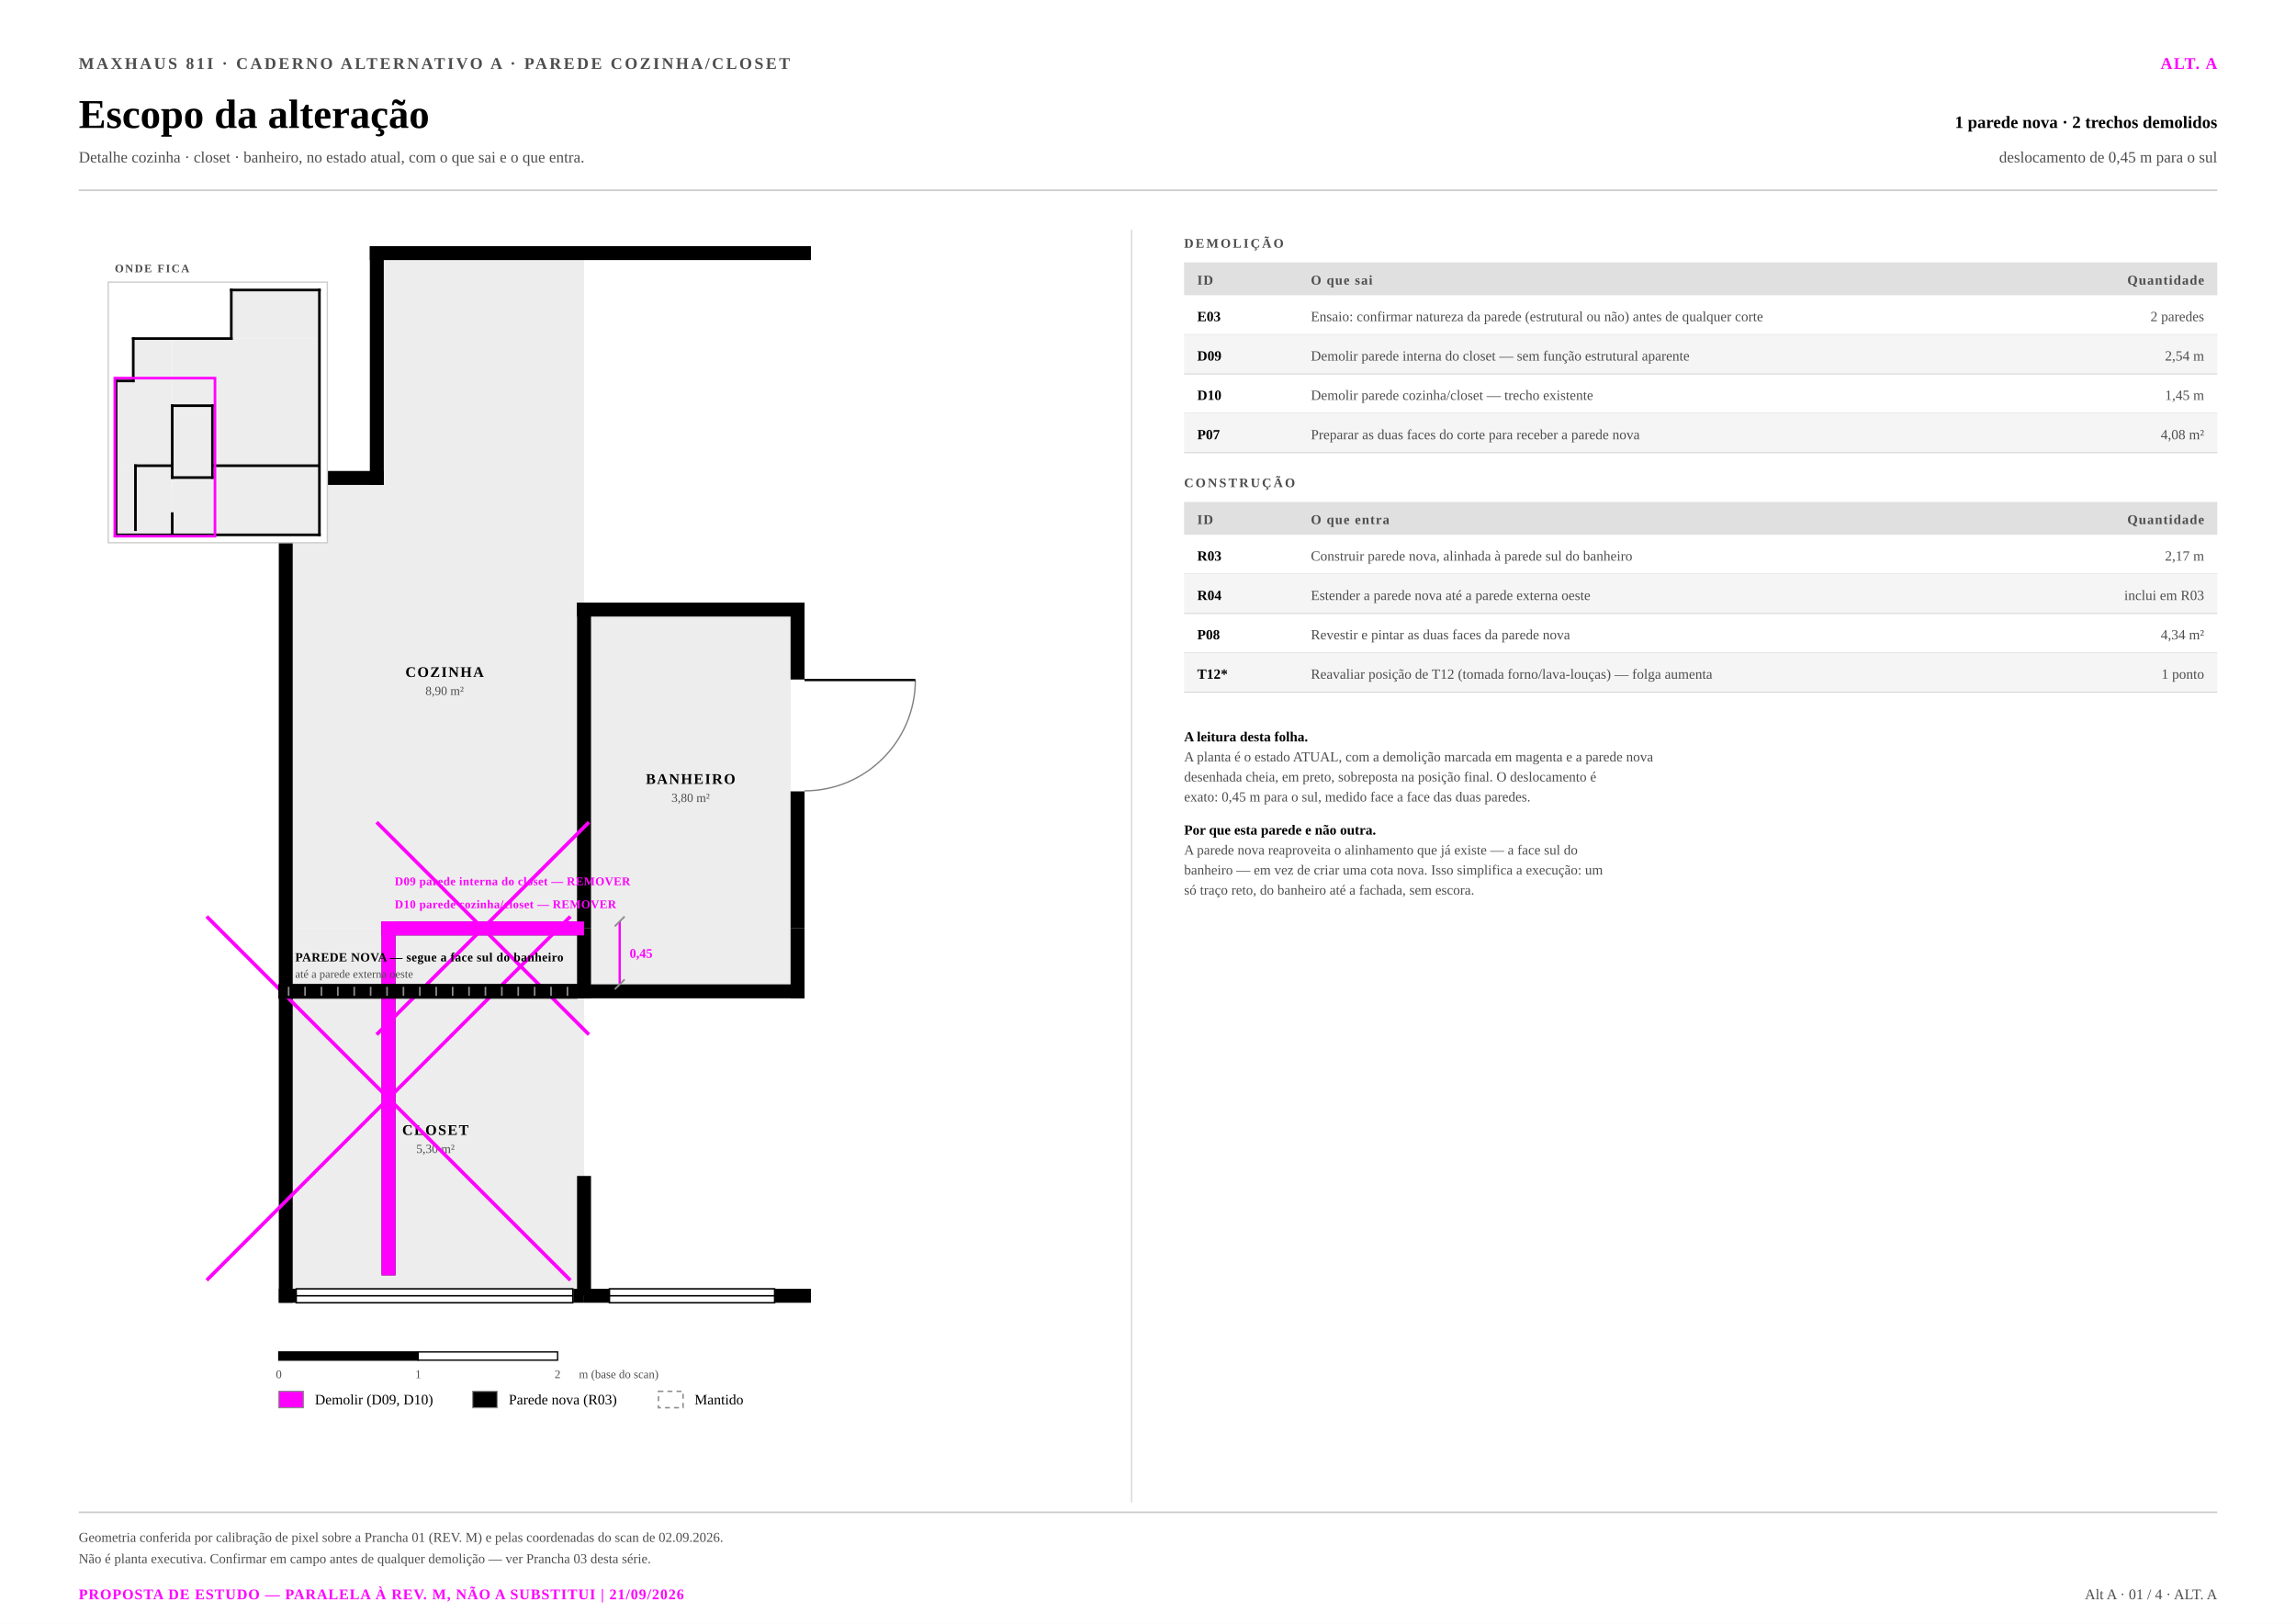
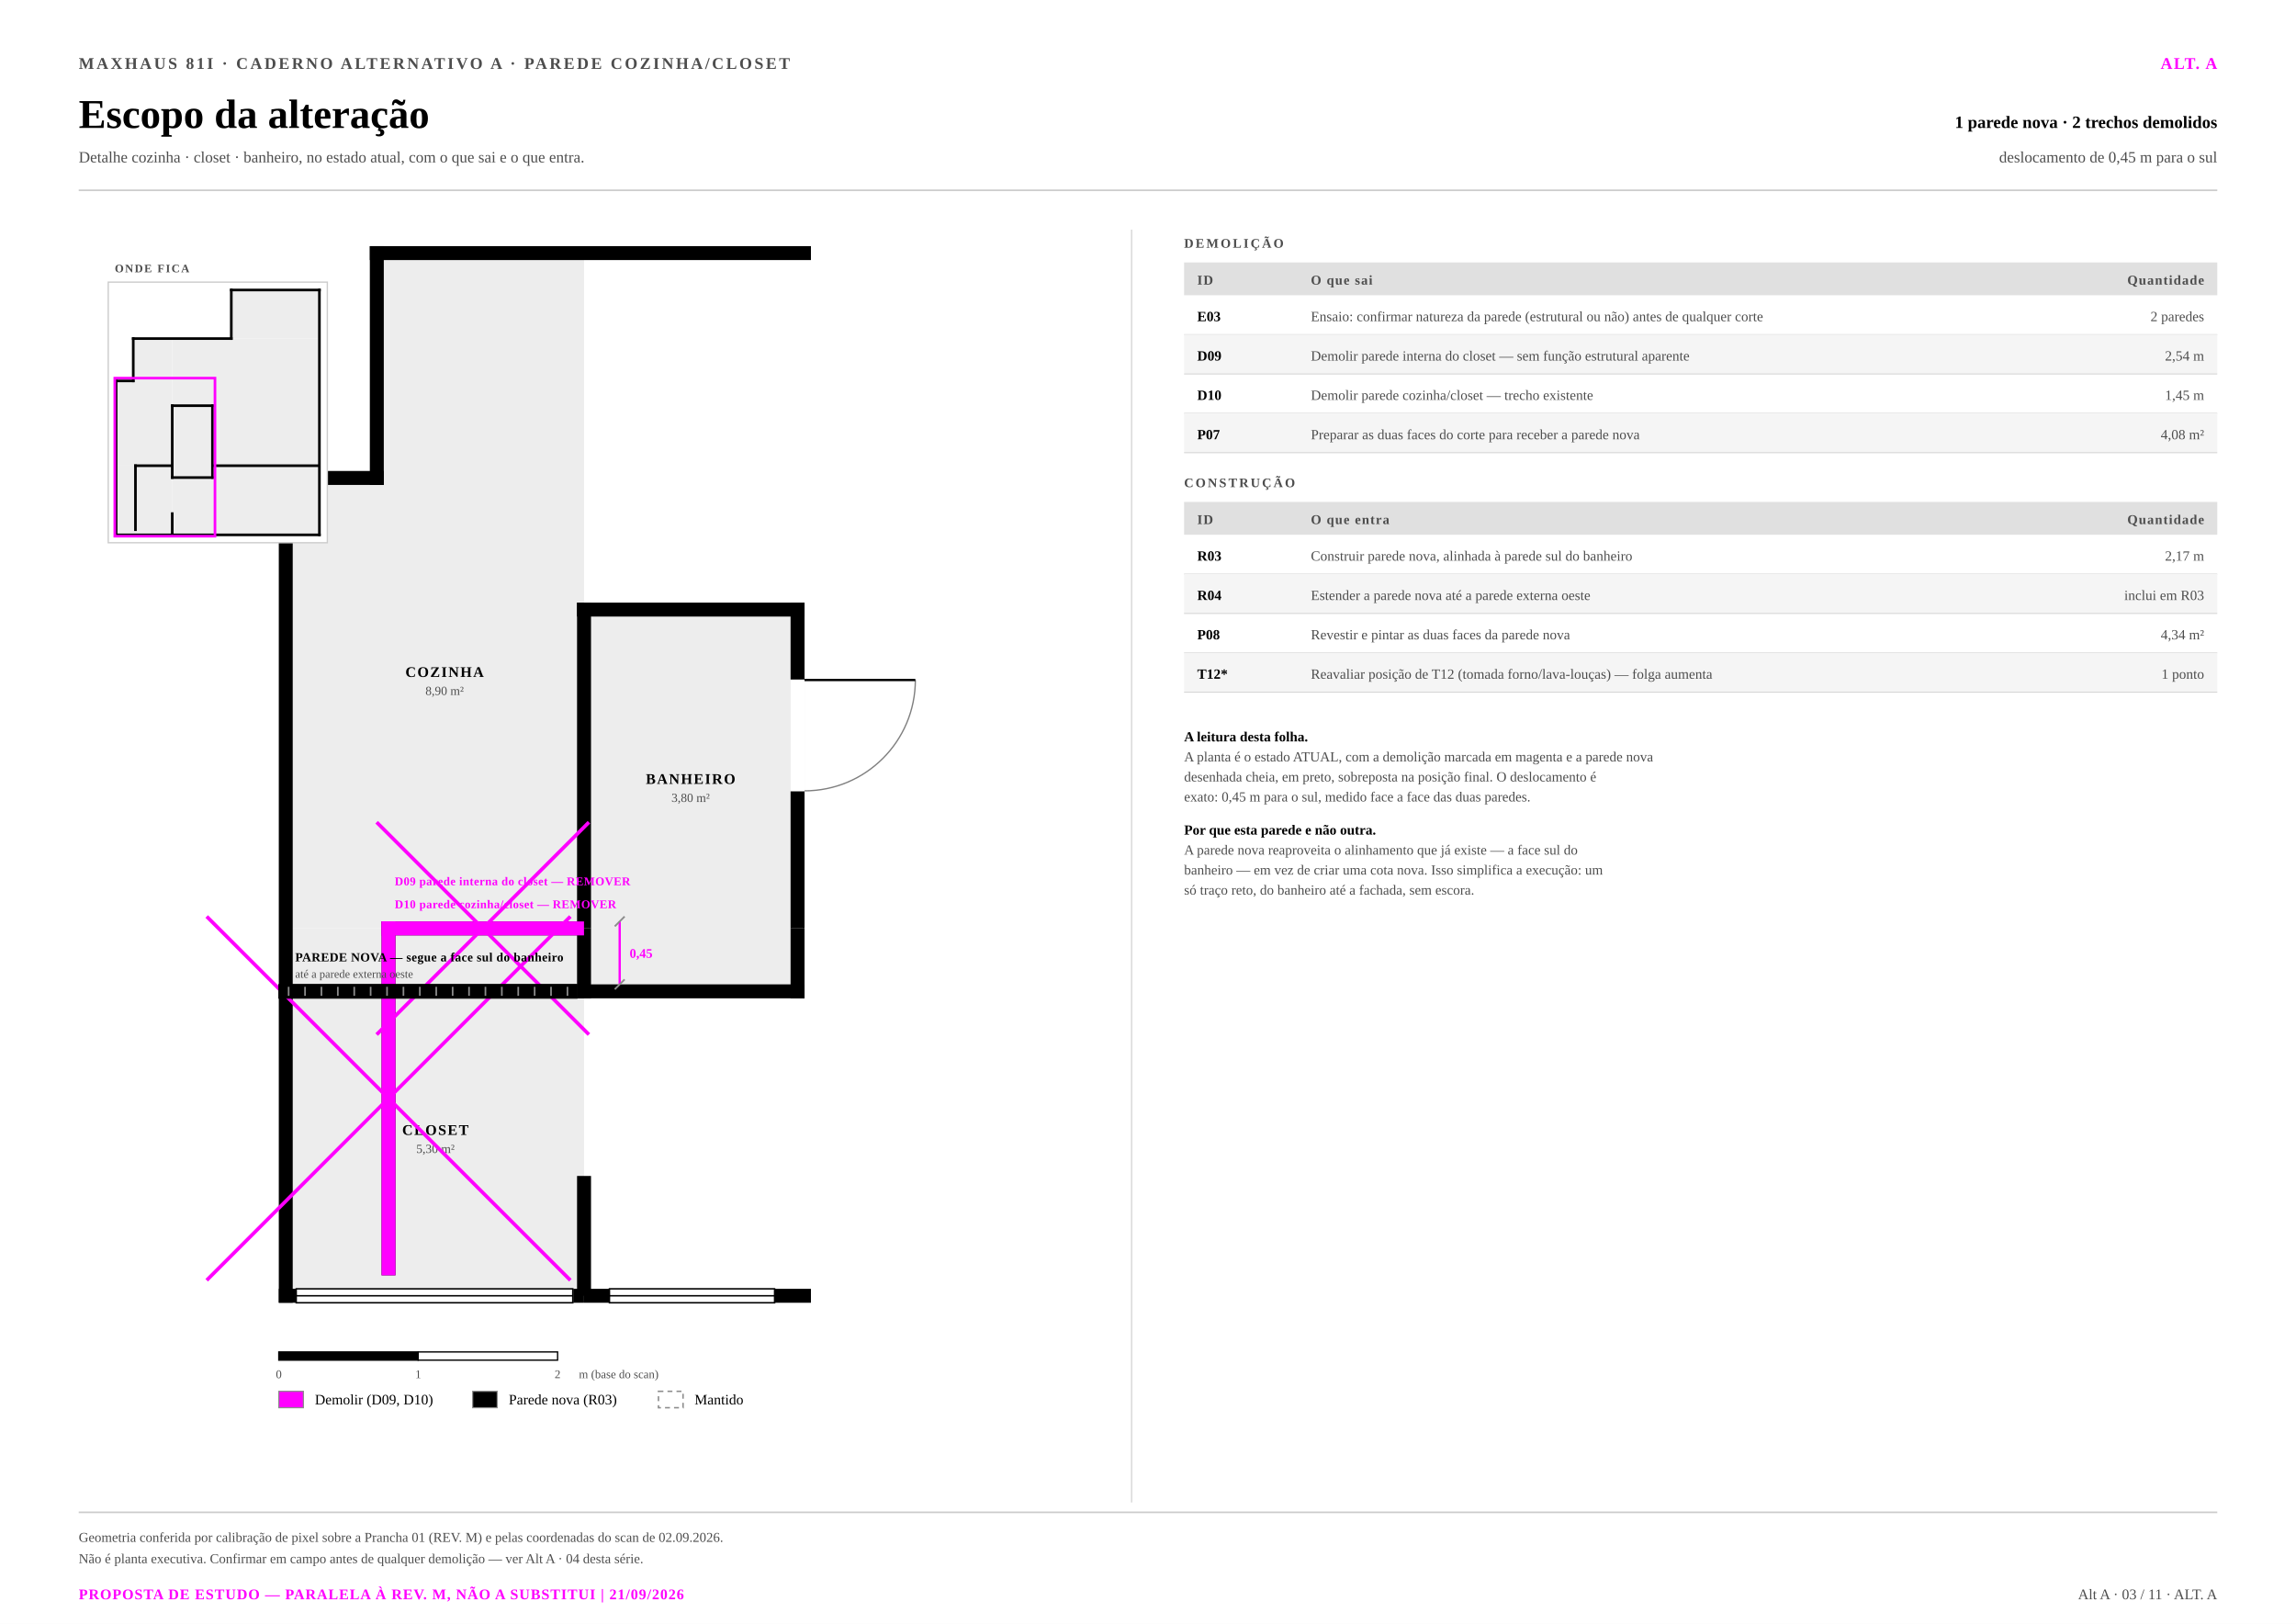
<svg xmlns="http://www.w3.org/2000/svg" viewBox="0 0 1400 990" width="1400" height="990">
  <rect x="0.00" y="0.00" width="1400.00" height="990.00" fill="#ffffff" />
  <text x="48.0" y="42.0" font-family="'Tiempos Text', 'Source Serif 4', Georgia, 'Times New Roman', Times, serif" font-size="10.0" fill="#4d4d4d" font-weight="bold" text-anchor="start" letter-spacing="1.40">MAXHAUS 81I  ·  CADERNO ALTERNATIVO A  ·  PAREDE COZINHA/CLOSET</text>
  <text x="48.0" y="78.0" font-family="'Tiempos Text', 'Source Serif 4', Georgia, 'Times New Roman', Times, serif" font-size="25.0" fill="#000000" font-weight="bold" text-anchor="start">Escopo da alteração</text>
  <text x="48.0" y="99.0" font-family="'Tiempos Text', 'Source Serif 4', Georgia, 'Times New Roman', Times, serif" font-size="9.6" fill="#4d4d4d" font-weight="normal" text-anchor="start">Detalhe cozinha · closet · banheiro, no estado atual, com o que sai e o que entra.</text>
  <text x="1352.0" y="42.0" font-family="'Tiempos Text', 'Source Serif 4', Georgia, 'Times New Roman', Times, serif" font-size="10.0" fill="#ff00ff" font-weight="bold" text-anchor="end" letter-spacing="0.80">ALT. A</text>
  <text x="1352.0" y="78.0" font-family="'Tiempos Text', 'Source Serif 4', Georgia, 'Times New Roman', Times, serif" font-size="10.5" fill="#000000" font-weight="bold" text-anchor="end">1 parede nova · 2 trechos demolidos</text>
  <text x="1352.0" y="99.0" font-family="'Tiempos Text', 'Source Serif 4', Georgia, 'Times New Roman', Times, serif" font-size="9.6" fill="#4d4d4d" font-weight="normal" text-anchor="end">deslocamento de 0,45 m para o sul</text>
  <line x1="48.00" y1="116.00" x2="1352.00" y2="116.00" stroke="#cccccc" stroke-width="1.00" />
  <path d="M229.76 154.32 L356.16 154.32 L356.16 565.92 L174.28 565.92 L174.28 291.34 L229.76 291.34 Z" fill="#ededed" />
  <path d="M356.16 371.57 L486.28 371.57 L486.28 604.45 L356.16 604.45 Z" fill="#ededed" />
  <path d="M174.28 565.92 L356.16 565.92 L356.16 790.05 L174.28 790.05 Z" fill="#ededed" />
  <rect x="225.51" y="150.06" width="268.96" height="8.49" fill="#000000" />
  <rect x="225.51" y="150.06" width="8.51" height="145.58" fill="#000000" />
  <rect x="170.00" y="287.13" width="64.02" height="8.51" fill="#000000" />
  <rect x="232.66" y="561.75" width="123.44" height="8.51" fill="#000000" />
  <rect x="356.10" y="785.74" width="138.37" height="8.49" fill="#000000" />
  <rect x="351.86" y="565.99" width="8.51" height="42.63" fill="#000000" />
  <rect x="351.86" y="367.38" width="8.51" height="198.61" fill="#000000" />
  <rect x="482.06" y="367.38" width="8.51" height="198.61" fill="#000000" />
  <rect x="232.66" y="561.75" width="8.49" height="215.76" fill="#000000" />
  <rect x="170.00" y="785.74" width="186.10" height="8.49" fill="#000000" />
  <rect x="351.86" y="716.93" width="8.51" height="73.05" fill="#000000" />
  <rect x="482.06" y="565.99" width="8.51" height="42.63" fill="#000000" />
  <rect x="170.00" y="287.13" width="8.49" height="507.10" fill="#000000" />
  <rect x="351.86" y="367.38" width="138.71" height="8.51" fill="#000000" />
  <rect x="351.86" y="600.12" width="138.71" height="8.51" fill="#000000" />
  <rect x="180.31" y="785.44" width="169.26" height="9.09" fill="#ffffff" />
  <rect x="180.61" y="785.74" width="168.66" height="8.49" fill="none" stroke="#000000" stroke-width="0.90" />
  <line x1="180.61" y1="789.98" x2="349.27" y2="789.98" stroke="#000000" stroke-width="0.90" />
  <rect x="371.31" y="785.44" width="101.31" height="9.09" fill="#ffffff" />
  <rect x="371.61" y="785.74" width="100.71" height="8.49" fill="none" stroke="#000000" stroke-width="0.90" />
  <line x1="371.61" y1="789.98" x2="472.32" y2="789.98" stroke="#000000" stroke-width="0.90" />
  <rect x="481.76" y="414.27" width="9.11" height="68.18" fill="#ffffff" />
  <line x1="490.57" y1="414.57" x2="558.14" y2="414.57" stroke="#000000" stroke-width="1.40" />
  <path d="M 558.14 414.57 A 67.58 67.58 0 0 1 490.57 482.15" fill="none" stroke="#000000" stroke-width="0.8" opacity="0.5" />
  <text x="271.1" y="412.7" font-family="'Tiempos Text', 'Source Serif 4', Georgia, 'Times New Roman', Times, serif" font-size="9.0" fill="#000000" font-weight="bold" text-anchor="middle" letter-spacing="0.80">COZINHA</text>
  <text x="271.1" y="423.7" font-family="'Tiempos Text', 'Source Serif 4', Georgia, 'Times New Roman', Times, serif" font-size="7.6" fill="#4d4d4d" font-weight="normal" text-anchor="middle">8,90 m²</text>
  <text x="421.1" y="477.9" font-family="'Tiempos Text', 'Source Serif 4', Georgia, 'Times New Roman', Times, serif" font-size="9.0" fill="#000000" font-weight="bold" text-anchor="middle" letter-spacing="0.80">BANHEIRO</text>
  <text x="421.1" y="488.9" font-family="'Tiempos Text', 'Source Serif 4', Georgia, 'Times New Roman', Times, serif" font-size="7.6" fill="#4d4d4d" font-weight="normal" text-anchor="middle">3,80 m²</text>
  <text x="265.5" y="691.9" font-family="'Tiempos Text', 'Source Serif 4', Georgia, 'Times New Roman', Times, serif" font-size="9.0" fill="#000000" font-weight="bold" text-anchor="middle" letter-spacing="0.80">CLOSET</text>
  <text x="265.5" y="702.9" font-family="'Tiempos Text', 'Source Serif 4', Georgia, 'Times New Roman', Times, serif" font-size="7.6" fill="#4d4d4d" font-weight="normal" text-anchor="middle">5,30 m²</text>
  <rect x="232.66" y="561.75" width="123.44" height="8.51" fill="#ff00ff" />
  <line x1="229.66" y1="501.28" x2="359.10" y2="630.72" stroke="#ff00ff" stroke-width="2.20" />
  <line x1="229.66" y1="630.72" x2="359.10" y2="501.28" stroke="#ff00ff" stroke-width="2.20" />
  <rect x="232.66" y="561.75" width="8.49" height="215.76" fill="#ff00ff" />
  <line x1="126.03" y1="558.75" x2="347.78" y2="780.51" stroke="#ff00ff" stroke-width="2.20" />
  <line x1="126.03" y1="780.51" x2="347.78" y2="558.75" stroke="#ff00ff" stroke-width="2.20" />
  <rect x="170.00" y="600.12" width="181.86" height="8.51" fill="#000000" stroke="#000000" stroke-width="0.50" />
  <line x1="176.00" y1="601.62" x2="176.00" y2="607.12" stroke="#ffffff" stroke-width="1.00" opacity="0.55" />
  <line x1="186.00" y1="601.62" x2="186.00" y2="607.12" stroke="#ffffff" stroke-width="1.00" opacity="0.55" />
  <line x1="196.00" y1="601.62" x2="196.00" y2="607.12" stroke="#ffffff" stroke-width="1.00" opacity="0.55" />
  <line x1="206.00" y1="601.62" x2="206.00" y2="607.12" stroke="#ffffff" stroke-width="1.00" opacity="0.55" />
  <line x1="216.00" y1="601.62" x2="216.00" y2="607.12" stroke="#ffffff" stroke-width="1.00" opacity="0.55" />
  <line x1="226.00" y1="601.62" x2="226.00" y2="607.12" stroke="#ffffff" stroke-width="1.00" opacity="0.55" />
  <line x1="236.00" y1="601.62" x2="236.00" y2="607.12" stroke="#ffffff" stroke-width="1.00" opacity="0.55" />
  <line x1="246.00" y1="601.62" x2="246.00" y2="607.12" stroke="#ffffff" stroke-width="1.00" opacity="0.55" />
  <line x1="256.00" y1="601.62" x2="256.00" y2="607.12" stroke="#ffffff" stroke-width="1.00" opacity="0.55" />
  <line x1="266.00" y1="601.62" x2="266.00" y2="607.12" stroke="#ffffff" stroke-width="1.00" opacity="0.55" />
  <line x1="276.00" y1="601.62" x2="276.00" y2="607.12" stroke="#ffffff" stroke-width="1.00" opacity="0.55" />
  <line x1="286.00" y1="601.62" x2="286.00" y2="607.12" stroke="#ffffff" stroke-width="1.00" opacity="0.55" />
  <line x1="296.00" y1="601.62" x2="296.00" y2="607.12" stroke="#ffffff" stroke-width="1.00" opacity="0.55" />
  <line x1="306.00" y1="601.62" x2="306.00" y2="607.12" stroke="#ffffff" stroke-width="1.00" opacity="0.55" />
  <line x1="316.00" y1="601.62" x2="316.00" y2="607.12" stroke="#ffffff" stroke-width="1.00" opacity="0.55" />
  <line x1="326.00" y1="601.62" x2="326.00" y2="607.12" stroke="#ffffff" stroke-width="1.00" opacity="0.55" />
  <line x1="336.00" y1="601.62" x2="336.00" y2="607.12" stroke="#ffffff" stroke-width="1.00" opacity="0.55" />
  <line x1="346.00" y1="601.62" x2="346.00" y2="607.12" stroke="#ffffff" stroke-width="1.00" opacity="0.55" />
  <text x="180.0" y="586.1" font-family="'Tiempos Text', 'Source Serif 4', Georgia, 'Times New Roman', Times, serif" font-size="7.6" fill="#000000" font-weight="bold" text-anchor="start" letter-spacing="0.20">PAREDE NOVA — segue a face sul do banheiro</text>
  <text x="180.0" y="596.1" font-family="'Tiempos Text', 'Source Serif 4', Georgia, 'Times New Roman', Times, serif" font-size="7.0" fill="#4d4d4d" font-weight="normal" text-anchor="start">até a parede externa oeste</text>
  <text x="240.7" y="539.7" font-family="'Tiempos Text', 'Source Serif 4', Georgia, 'Times New Roman', Times, serif" font-size="7.2" fill="#ff00ff" font-weight="bold" text-anchor="start" letter-spacing="0.20">D09  parede interna do closet — REMOVER</text>
  <text x="240.7" y="553.7" font-family="'Tiempos Text', 'Source Serif 4', Georgia, 'Times New Roman', Times, serif" font-size="7.2" fill="#ff00ff" font-weight="bold" text-anchor="start" letter-spacing="0.20">D10  parede cozinha/closet — REMOVER</text>
  <line x1="377.86" y1="561.75" x2="377.86" y2="600.12" stroke="#ff00ff" stroke-width="1.40" />
  <line x1="374.86" y1="564.75" x2="380.86" y2="558.75" stroke="#8c8c8c" stroke-width="1.10" />
  <line x1="374.86" y1="603.12" x2="380.86" y2="597.12" stroke="#8c8c8c" stroke-width="1.10" />
  <text x="383.9" y="583.9" font-family="'Tiempos Text', 'Source Serif 4', Georgia, 'Times New Roman', Times, serif" font-size="8.0" fill="#ff00ff" font-weight="bold" text-anchor="start">0,45</text>
  <rect x="170.00" y="824.22" width="85.00" height="5.00" fill="#000000" stroke="#000000" stroke-width="0.80" />
  <rect x="255.00" y="824.22" width="85.00" height="5.00" fill="#ffffff" stroke="#000000" stroke-width="0.80" />
  <text x="170.0" y="840.2" font-family="'Tiempos Text', 'Source Serif 4', Georgia, 'Times New Roman', Times, serif" font-size="7.2" fill="#4d4d4d" font-weight="normal" text-anchor="middle">0</text>
  <text x="255.0" y="840.2" font-family="'Tiempos Text', 'Source Serif 4', Georgia, 'Times New Roman', Times, serif" font-size="7.2" fill="#4d4d4d" font-weight="normal" text-anchor="middle">1</text>
  <text x="340.0" y="840.2" font-family="'Tiempos Text', 'Source Serif 4', Georgia, 'Times New Roman', Times, serif" font-size="7.2" fill="#4d4d4d" font-weight="normal" text-anchor="middle">2</text>
  <text x="353.0" y="840.2" font-family="'Tiempos Text', 'Source Serif 4', Georgia, 'Times New Roman', Times, serif" font-size="7.2" fill="#4d4d4d" font-weight="normal" text-anchor="start">m   (base do scan)</text>
  <rect x="170.00" y="848.22" width="15.00" height="10.00" fill="#ff00ff" stroke="#8c8c8c" stroke-width="0.70" />
  <text x="192.0" y="856.2" font-family="'Tiempos Text', 'Source Serif 4', Georgia, 'Times New Roman', Times, serif" font-size="8.8" fill="#000000" font-weight="normal" text-anchor="start">Demolir (D09, D10)</text>
  <rect x="288.20" y="848.22" width="15.00" height="10.00" fill="#000000" stroke="#8c8c8c" stroke-width="0.70" />
  <text x="310.2" y="856.2" font-family="'Tiempos Text', 'Source Serif 4', Georgia, 'Times New Roman', Times, serif" font-size="8.8" fill="#000000" font-weight="normal" text-anchor="start">Parede nova (R03)</text>
  <rect x="401.50" y="848.22" width="15.00" height="10.00" fill="none" stroke="#8c8c8c" stroke-width="0.90" stroke-dasharray="3 2.5" />
  <text x="423.5" y="856.2" font-family="'Tiempos Text', 'Source Serif 4', Georgia, 'Times New Roman', Times, serif" font-size="8.8" fill="#000000" font-weight="normal" text-anchor="start">Mantido</text>
  <rect x="66.00" y="172.00" width="133.60" height="158.88" fill="#ffffff" stroke="#cccccc" stroke-width="0.80" />
  <path d="M141.03 176.81 L194.75 176.81 L194.75 206.42 L141.03 206.42 Z" fill="#ededed" opacity="1.00" />
  <path d="M105.04 206.42 L194.75 206.42 L194.75 283.90 L129.54 283.90 L129.54 247.32 L105.04 247.32 Z" fill="#ededed" opacity="1.00" />
  <path d="M81.25 206.42 L105.04 206.42 L105.04 283.90 L70.81 283.90 L70.81 232.21 L81.25 232.21 Z" fill="#ededed" opacity="1.00" />
  <path d="M70.81 283.90 L105.04 283.90 L105.04 326.09 L70.81 326.09 Z" fill="#ededed" opacity="1.00" />
  <path d="M129.54 283.90 L194.75 283.90 L194.75 326.09 L105.04 326.09 L105.04 291.15 L129.54 291.15 Z" fill="#ededed" opacity="1.00" />
  <path d="M105.04 247.32 L129.54 247.32 L129.54 291.15 L105.04 291.15 Z" fill="#ededed" opacity="1.00" />
  <rect x="140.23" y="176.00" width="55.34" height="1.60" fill="#000000" />
  <rect x="80.45" y="205.62" width="61.38" height="1.60" fill="#000000" />
  <rect x="80.45" y="205.62" width="1.60" height="27.40" fill="#000000" />
  <rect x="70.00" y="231.42" width="12.05" height="1.60" fill="#000000" />
  <rect x="81.80" y="283.12" width="23.24" height="1.60" fill="#000000" />
  <rect x="105.03" y="325.28" width="90.53" height="1.60" fill="#000000" />
  <rect x="104.23" y="283.91" width="1.60" height="8.02" fill="#000000" />
  <rect x="104.23" y="246.53" width="1.60" height="37.39" fill="#000000" />
  <rect x="129.54" y="283.12" width="65.22" height="1.60" fill="#000000" />
  <rect x="128.74" y="246.53" width="1.60" height="37.39" fill="#000000" />
  <rect x="193.96" y="283.91" width="1.60" height="42.96" fill="#000000" />
  <rect x="81.80" y="283.12" width="1.60" height="40.61" fill="#000000" />
  <rect x="70.00" y="325.28" width="35.03" height="1.60" fill="#000000" />
  <rect x="104.23" y="312.33" width="1.60" height="13.75" fill="#000000" />
  <rect x="140.23" y="176.00" width="1.60" height="31.22" fill="#000000" />
  <rect x="128.74" y="283.91" width="1.60" height="8.02" fill="#000000" />
  <rect x="193.96" y="176.00" width="1.60" height="107.91" fill="#000000" />
  <rect x="70.00" y="231.42" width="1.60" height="95.45" fill="#000000" />
  <rect x="104.23" y="246.53" width="26.11" height="1.60" fill="#000000" />
  <rect x="104.23" y="290.34" width="26.11" height="1.60" fill="#000000" />
  <rect x="70.00" y="230.53" width="61.08" height="96.36" fill="none" stroke="#ff00ff" stroke-width="1.60" />
  <text x="70.0" y="166.0" font-family="'Tiempos Text', 'Source Serif 4', Georgia, 'Times New Roman', Times, serif" font-size="7.0" fill="#4d4d4d" font-weight="bold" text-anchor="start" letter-spacing="0.80">ONDE FICA</text>
  <line x1="690.00" y1="140.00" x2="690.00" y2="916.00" stroke="#cccccc" stroke-width="0.80" opacity="0.80" />
  <text x="722.0" y="151.0" font-family="'Tiempos Text', 'Source Serif 4', Georgia, 'Times New Roman', Times, serif" font-size="8.0" fill="#4d4d4d" font-weight="bold" text-anchor="start" letter-spacing="1.20">DEMOLIÇÃO</text>
  <rect x="722.00" y="160.00" width="630.00" height="20.00" fill="#e0e0e0" />
  <text x="730.0" y="173.5" font-family="'Tiempos Text', 'Source Serif 4', Georgia, 'Times New Roman', Times, serif" font-size="8.2" fill="#4d4d4d" font-weight="bold" text-anchor="start" letter-spacing="0.60">ID</text>
  <text x="799.3" y="173.5" font-family="'Tiempos Text', 'Source Serif 4', Georgia, 'Times New Roman', Times, serif" font-size="8.2" fill="#4d4d4d" font-weight="bold" text-anchor="start" letter-spacing="0.60">O que sai</text>
  <text x="1344.0" y="173.5" font-family="'Tiempos Text', 'Source Serif 4', Georgia, 'Times New Roman', Times, serif" font-size="8.2" fill="#4d4d4d" font-weight="bold" text-anchor="end" letter-spacing="0.60">Quantidade</text>
  <text x="730.0" y="195.8" font-family="'Tiempos Text', 'Source Serif 4', Georgia, 'Times New Roman', Times, serif" font-size="8.6" fill="#000000" font-weight="bold" text-anchor="start">E03</text>
  <text x="799.3" y="195.8" font-family="'Tiempos Text', 'Source Serif 4', Georgia, 'Times New Roman', Times, serif" font-size="8.6" fill="#4d4d4d" font-weight="normal" text-anchor="start">Ensaio: confirmar natureza da parede (estrutural ou não) antes de qualquer corte</text>
  <text x="1344.0" y="195.8" font-family="'Tiempos Text', 'Source Serif 4', Georgia, 'Times New Roman', Times, serif" font-size="8.6" fill="#4d4d4d" font-weight="normal" text-anchor="end">2 paredes</text>
  <line x1="722.00" y1="204.00" x2="1352.00" y2="204.00" stroke="#cccccc" stroke-width="0.60" opacity="0.80" />
  <rect x="722.00" y="204.00" width="630.00" height="24.00" fill="#f5f5f5" />
  <text x="730.0" y="219.8" font-family="'Tiempos Text', 'Source Serif 4', Georgia, 'Times New Roman', Times, serif" font-size="8.6" fill="#000000" font-weight="bold" text-anchor="start">D09</text>
  <text x="799.3" y="219.8" font-family="'Tiempos Text', 'Source Serif 4', Georgia, 'Times New Roman', Times, serif" font-size="8.6" fill="#4d4d4d" font-weight="normal" text-anchor="start">Demolir parede interna do closet — sem função estrutural aparente</text>
  <text x="1344.0" y="219.8" font-family="'Tiempos Text', 'Source Serif 4', Georgia, 'Times New Roman', Times, serif" font-size="8.6" fill="#4d4d4d" font-weight="normal" text-anchor="end">2,54 m</text>
  <line x1="722.00" y1="228.00" x2="1352.00" y2="228.00" stroke="#cccccc" stroke-width="0.60" opacity="0.80" />
  <text x="730.0" y="243.8" font-family="'Tiempos Text', 'Source Serif 4', Georgia, 'Times New Roman', Times, serif" font-size="8.6" fill="#000000" font-weight="bold" text-anchor="start">D10</text>
  <text x="799.3" y="243.8" font-family="'Tiempos Text', 'Source Serif 4', Georgia, 'Times New Roman', Times, serif" font-size="8.6" fill="#4d4d4d" font-weight="normal" text-anchor="start">Demolir parede cozinha/closet — trecho existente</text>
  <text x="1344.0" y="243.8" font-family="'Tiempos Text', 'Source Serif 4', Georgia, 'Times New Roman', Times, serif" font-size="8.6" fill="#4d4d4d" font-weight="normal" text-anchor="end">1,45 m</text>
  <line x1="722.00" y1="252.00" x2="1352.00" y2="252.00" stroke="#cccccc" stroke-width="0.60" opacity="0.80" />
  <rect x="722.00" y="252.00" width="630.00" height="24.00" fill="#f5f5f5" />
  <text x="730.0" y="267.8" font-family="'Tiempos Text', 'Source Serif 4', Georgia, 'Times New Roman', Times, serif" font-size="8.6" fill="#000000" font-weight="bold" text-anchor="start">P07</text>
  <text x="799.3" y="267.8" font-family="'Tiempos Text', 'Source Serif 4', Georgia, 'Times New Roman', Times, serif" font-size="8.6" fill="#4d4d4d" font-weight="normal" text-anchor="start">Preparar as duas faces do corte para receber a parede nova</text>
  <text x="1344.0" y="267.8" font-family="'Tiempos Text', 'Source Serif 4', Georgia, 'Times New Roman', Times, serif" font-size="8.6" fill="#4d4d4d" font-weight="normal" text-anchor="end">4,08 m²</text>
  <line x1="722.00" y1="276.00" x2="1352.00" y2="276.00" stroke="#cccccc" stroke-width="0.60" opacity="0.80" />
  <text x="722.0" y="297.0" font-family="'Tiempos Text', 'Source Serif 4', Georgia, 'Times New Roman', Times, serif" font-size="8.0" fill="#4d4d4d" font-weight="bold" text-anchor="start" letter-spacing="1.20">CONSTRUÇÃO</text>
  <rect x="722.00" y="306.00" width="630.00" height="20.00" fill="#e0e0e0" />
  <text x="730.0" y="319.5" font-family="'Tiempos Text', 'Source Serif 4', Georgia, 'Times New Roman', Times, serif" font-size="8.2" fill="#4d4d4d" font-weight="bold" text-anchor="start" letter-spacing="0.60">ID</text>
  <text x="799.3" y="319.5" font-family="'Tiempos Text', 'Source Serif 4', Georgia, 'Times New Roman', Times, serif" font-size="8.2" fill="#4d4d4d" font-weight="bold" text-anchor="start" letter-spacing="0.60">O que entra</text>
  <text x="1344.0" y="319.5" font-family="'Tiempos Text', 'Source Serif 4', Georgia, 'Times New Roman', Times, serif" font-size="8.2" fill="#4d4d4d" font-weight="bold" text-anchor="end" letter-spacing="0.60">Quantidade</text>
  <text x="730.0" y="341.8" font-family="'Tiempos Text', 'Source Serif 4', Georgia, 'Times New Roman', Times, serif" font-size="8.6" fill="#000000" font-weight="bold" text-anchor="start">R03</text>
  <text x="799.3" y="341.8" font-family="'Tiempos Text', 'Source Serif 4', Georgia, 'Times New Roman', Times, serif" font-size="8.6" fill="#4d4d4d" font-weight="normal" text-anchor="start">Construir parede nova, alinhada à parede sul do banheiro</text>
  <text x="1344.0" y="341.8" font-family="'Tiempos Text', 'Source Serif 4', Georgia, 'Times New Roman', Times, serif" font-size="8.6" fill="#4d4d4d" font-weight="normal" text-anchor="end">2,17 m</text>
  <line x1="722.00" y1="350.00" x2="1352.00" y2="350.00" stroke="#cccccc" stroke-width="0.60" opacity="0.80" />
  <rect x="722.00" y="350.00" width="630.00" height="24.00" fill="#f5f5f5" />
  <text x="730.0" y="365.8" font-family="'Tiempos Text', 'Source Serif 4', Georgia, 'Times New Roman', Times, serif" font-size="8.6" fill="#000000" font-weight="bold" text-anchor="start">R04</text>
  <text x="799.3" y="365.8" font-family="'Tiempos Text', 'Source Serif 4', Georgia, 'Times New Roman', Times, serif" font-size="8.6" fill="#4d4d4d" font-weight="normal" text-anchor="start">Estender a parede nova até a parede externa oeste</text>
  <text x="1344.0" y="365.8" font-family="'Tiempos Text', 'Source Serif 4', Georgia, 'Times New Roman', Times, serif" font-size="8.6" fill="#4d4d4d" font-weight="normal" text-anchor="end">inclui em R03</text>
  <line x1="722.00" y1="374.00" x2="1352.00" y2="374.00" stroke="#cccccc" stroke-width="0.60" opacity="0.80" />
  <text x="730.0" y="389.8" font-family="'Tiempos Text', 'Source Serif 4', Georgia, 'Times New Roman', Times, serif" font-size="8.6" fill="#000000" font-weight="bold" text-anchor="start">P08</text>
  <text x="799.3" y="389.8" font-family="'Tiempos Text', 'Source Serif 4', Georgia, 'Times New Roman', Times, serif" font-size="8.6" fill="#4d4d4d" font-weight="normal" text-anchor="start">Revestir e pintar as duas faces da parede nova</text>
  <text x="1344.0" y="389.8" font-family="'Tiempos Text', 'Source Serif 4', Georgia, 'Times New Roman', Times, serif" font-size="8.6" fill="#4d4d4d" font-weight="normal" text-anchor="end">4,34 m²</text>
  <line x1="722.00" y1="398.00" x2="1352.00" y2="398.00" stroke="#cccccc" stroke-width="0.60" opacity="0.80" />
  <rect x="722.00" y="398.00" width="630.00" height="24.00" fill="#f5f5f5" />
  <text x="730.0" y="413.8" font-family="'Tiempos Text', 'Source Serif 4', Georgia, 'Times New Roman', Times, serif" font-size="8.6" fill="#000000" font-weight="bold" text-anchor="start">T12*</text>
  <text x="799.3" y="413.8" font-family="'Tiempos Text', 'Source Serif 4', Georgia, 'Times New Roman', Times, serif" font-size="8.6" fill="#4d4d4d" font-weight="normal" text-anchor="start">Reavaliar posição de T12 (tomada forno/lava-louças) — folga aumenta</text>
  <text x="1344.0" y="413.8" font-family="'Tiempos Text', 'Source Serif 4', Georgia, 'Times New Roman', Times, serif" font-size="8.6" fill="#4d4d4d" font-weight="normal" text-anchor="end">1 ponto</text>
  <line x1="722.00" y1="422.00" x2="1352.00" y2="422.00" stroke="#cccccc" stroke-width="0.60" opacity="0.80" />
  <text x="722.0" y="452.0" font-family="'Tiempos Text', 'Source Serif 4', Georgia, 'Times New Roman', Times, serif" font-size="8.5" fill="#000000" font-weight="bold" text-anchor="start">A leitura desta folha.</text>
  <text x="722.0" y="464.2" font-family="'Tiempos Text', 'Source Serif 4', Georgia, 'Times New Roman', Times, serif" font-size="8.5" fill="#4d4d4d" font-weight="normal" text-anchor="start">A planta é o estado ATUAL, com a demolição marcada em magenta e a parede nova</text>
  <text x="722.0" y="476.4" font-family="'Tiempos Text', 'Source Serif 4', Georgia, 'Times New Roman', Times, serif" font-size="8.5" fill="#4d4d4d" font-weight="normal" text-anchor="start">desenhada cheia, em preto, sobreposta na posição final. O deslocamento é</text>
  <text x="722.0" y="488.6" font-family="'Tiempos Text', 'Source Serif 4', Georgia, 'Times New Roman', Times, serif" font-size="8.5" fill="#4d4d4d" font-weight="normal" text-anchor="start">exato: 0,45 m para o sul, medido face a face das duas paredes.</text>
  <text x="722.0" y="508.8" font-family="'Tiempos Text', 'Source Serif 4', Georgia, 'Times New Roman', Times, serif" font-size="8.5" fill="#000000" font-weight="bold" text-anchor="start">Por que esta parede e não outra.</text>
  <text x="722.0" y="521.0" font-family="'Tiempos Text', 'Source Serif 4', Georgia, 'Times New Roman', Times, serif" font-size="8.5" fill="#4d4d4d" font-weight="normal" text-anchor="start">A parede nova reaproveita o alinhamento que já existe — a face sul do</text>
  <text x="722.0" y="533.2" font-family="'Tiempos Text', 'Source Serif 4', Georgia, 'Times New Roman', Times, serif" font-size="8.5" fill="#4d4d4d" font-weight="normal" text-anchor="start">banheiro — em vez de criar uma cota nova. Isso simplifica a execução: um</text>
  <text x="722.0" y="545.4" font-family="'Tiempos Text', 'Source Serif 4', Georgia, 'Times New Roman', Times, serif" font-size="8.5" fill="#4d4d4d" font-weight="normal" text-anchor="start">só traço reto, do banheiro até a fachada, sem escora.</text>
  <line x1="48.00" y1="922.00" x2="1352.00" y2="922.00" stroke="#cccccc" stroke-width="1.00" />
  <text x="48.0" y="940.0" font-family="'Tiempos Text', 'Source Serif 4', Georgia, 'Times New Roman', Times, serif" font-size="8.3" fill="#4d4d4d" font-weight="normal" text-anchor="start">Geometria conferida por calibração de pixel sobre a Prancha 01 (REV. M) e pelas coordenadas do scan de 02.09.2026.</text>
-   <text x="48.0" y="953.0" font-family="'Tiempos Text', 'Source Serif 4', Georgia, 'Times New Roman', Times, serif" font-size="8.3" fill="#4d4d4d" font-weight="normal" text-anchor="start">Não é planta executiva. Confirmar em campo antes de qualquer demolição — ver Prancha 03 desta série.</text>
+   <text x="48.0" y="953.0" font-family="'Tiempos Text', 'Source Serif 4', Georgia, 'Times New Roman', Times, serif" font-size="8.3" fill="#4d4d4d" font-weight="normal" text-anchor="start">Não é planta executiva. Confirmar em campo antes de qualquer demolição — ver Alt A · 04 desta série.</text>
  <text x="48.0" y="975.0" font-family="'Tiempos Text', 'Source Serif 4', Georgia, 'Times New Roman', Times, serif" font-size="9.0" fill="#ff00ff" font-weight="bold" text-anchor="start" letter-spacing="0.50">PROPOSTA DE ESTUDO — PARALELA À REV. M, NÃO A SUBSTITUI   |   21/09/2026</text>
-   <text x="1352.0" y="975.0" font-family="'Tiempos Text', 'Source Serif 4', Georgia, 'Times New Roman', Times, serif" font-size="9.0" fill="#4d4d4d" font-weight="normal" text-anchor="end">Alt A · 01 / 4   ·   ALT. A</text>
+   <text x="1352.0" y="975.0" font-family="'Tiempos Text', 'Source Serif 4', Georgia, 'Times New Roman', Times, serif" font-size="9.0" fill="#4d4d4d" font-weight="normal" text-anchor="end">Alt A · 03 / 11   ·   ALT. A</text>
</svg>
